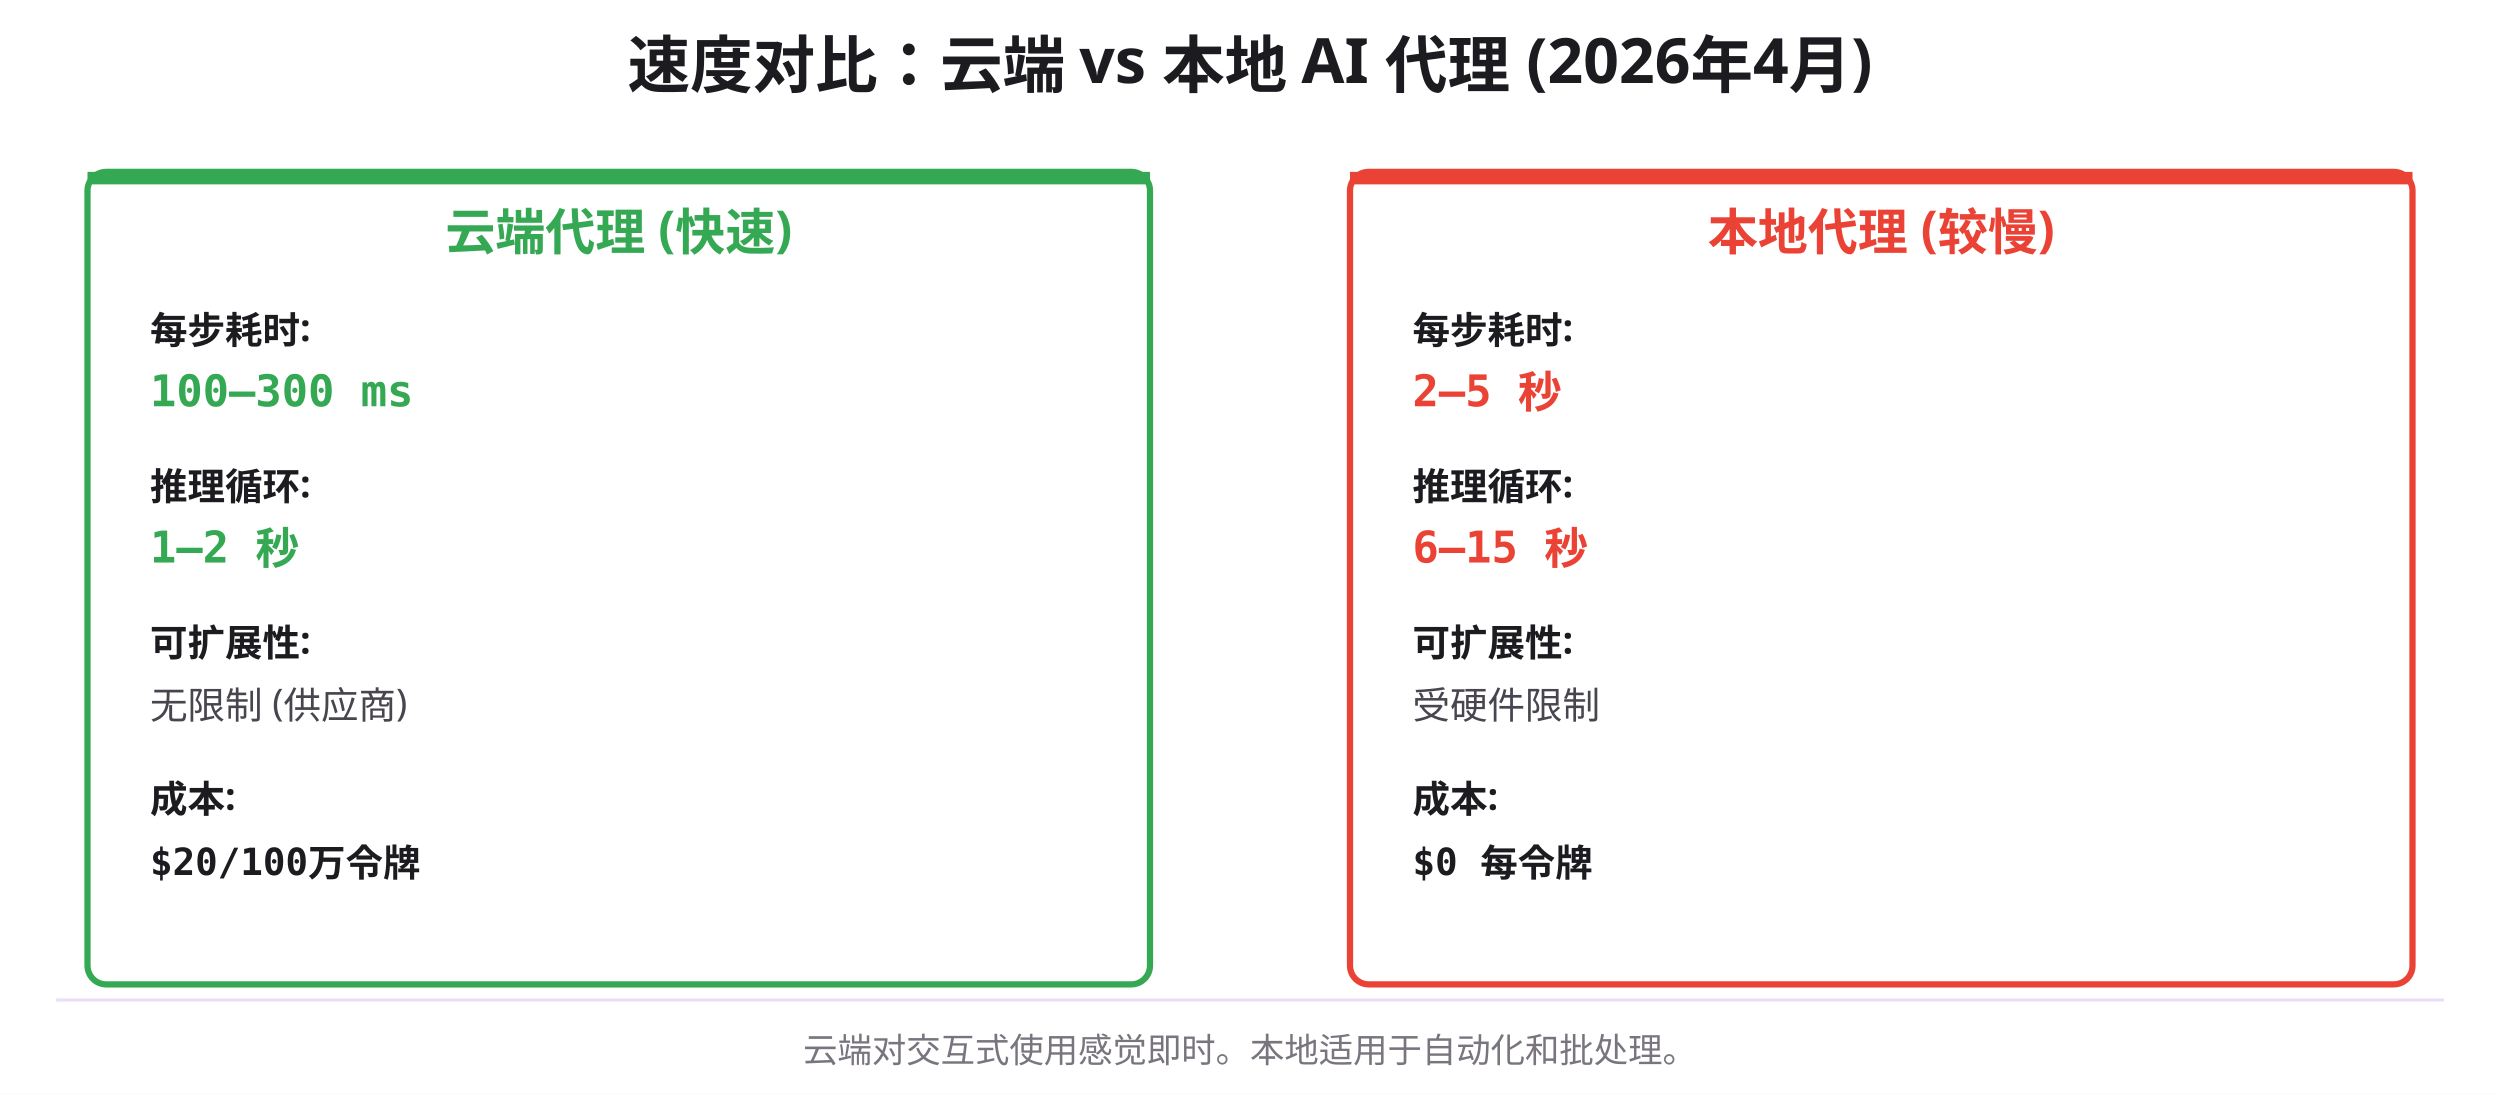
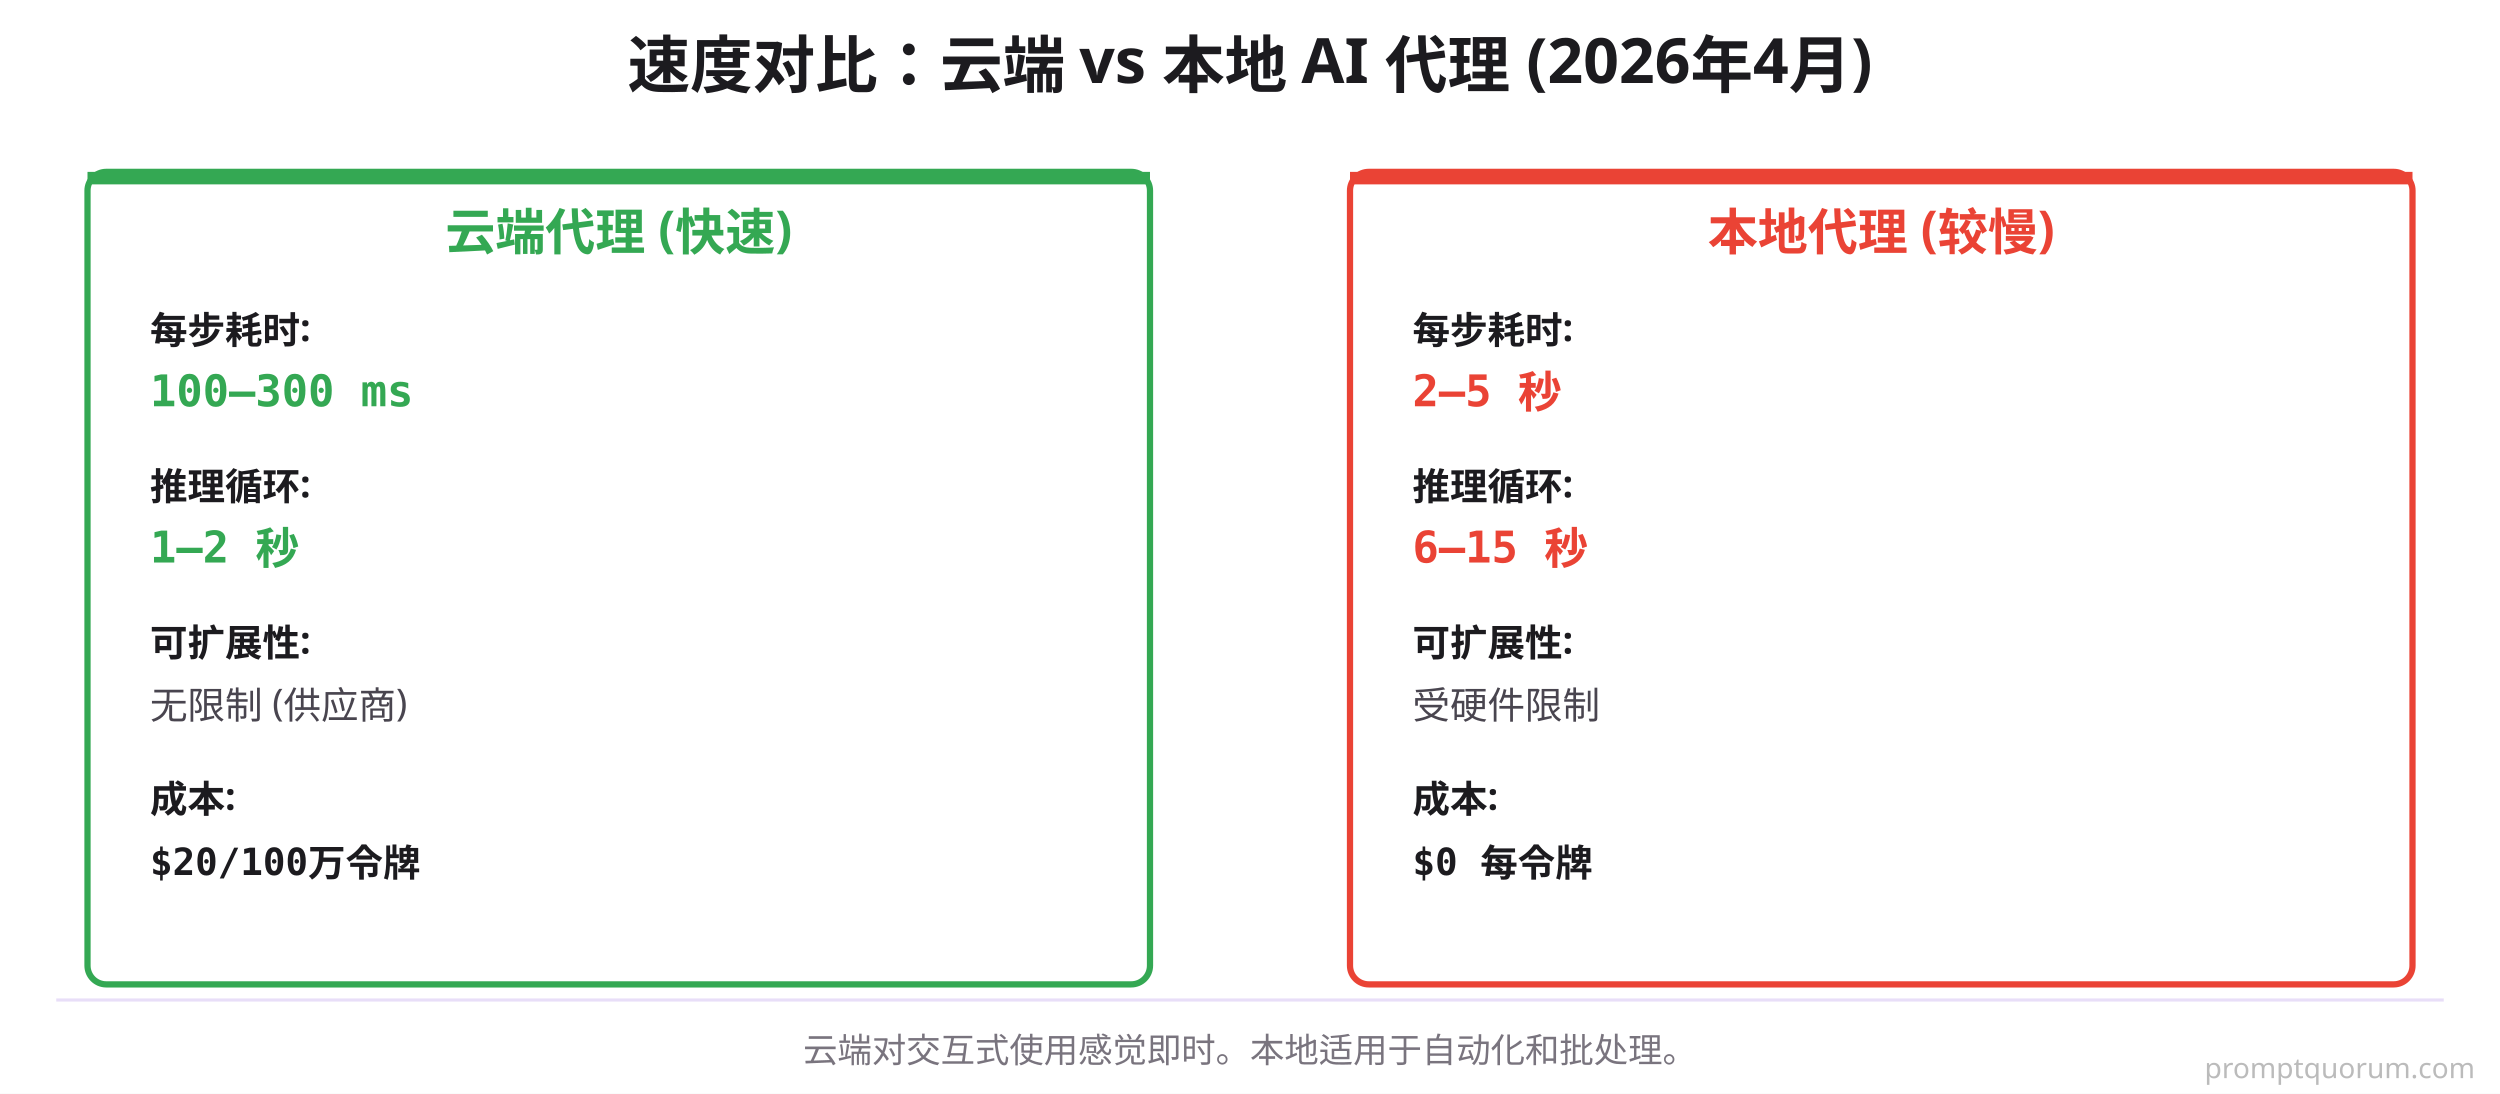
<svg xmlns="http://www.w3.org/2000/svg" viewBox="0 0 800 350">
  <rect width="800" height="350" fill="#FFFFFF" />
  <text x="400" y="28" font-size="20" font-weight="700" fill="#1C1B1F" text-anchor="middle" font-family="system-ui, sans-serif">速度对比：云端 vs 本地 AI 代理 (2026年4月)</text>
  <rect x="28" y="55" width="340" height="260" rx="6" fill="#FFFFFF" stroke="#34A853" stroke-width="2" />
  <rect x="28" y="55" width="340" height="4" rx="0" fill="#34A853" />
  <text x="198" y="80" font-size="16" font-weight="700" fill="#34A853" text-anchor="middle" font-family="system-ui, sans-serif">云端代理 (快速)</text>
  <text x="48" y="110" font-weight="700" fill="#1C1B1F" font-family="system-ui, sans-serif">每步耗时:</text>
  <text x="48" y="130" font-family="'SF Mono', Monaco, monospace" font-size="14" font-weight="700" fill="#34A853">100–300 ms</text>
  <text x="48" y="160" font-weight="700" fill="#1C1B1F" font-family="system-ui, sans-serif">推理循环:</text>
  <text x="48" y="180" font-family="'SF Mono', Monaco, monospace" font-size="14" font-weight="700" fill="#34A853">1–2 秒</text>
  <text x="48" y="210" font-weight="700" fill="#1C1B1F" font-family="system-ui, sans-serif">可扩展性:</text>
  <text x="48" y="230" font-size="12" fill="#49454F" font-family="system-ui, sans-serif">无限制 (供应商)</text>
  <text x="48" y="260" font-weight="700" fill="#1C1B1F" font-family="system-ui, sans-serif">成本:</text>
  <text x="48" y="280" font-family="'SF Mono', Monaco, monospace" font-size="12" font-weight="600" fill="#1C1B1F">$20/100万令牌</text>
  <rect x="432" y="55" width="340" height="260" rx="6" fill="#FFFFFF" stroke="#EA4335" stroke-width="2" />
  <rect x="432" y="55" width="340" height="4" rx="0" fill="#EA4335" />
  <text x="602" y="80" font-size="16" font-weight="700" fill="#EA4335" text-anchor="middle" font-family="system-ui, sans-serif">本地代理 (较慢)</text>
  <text x="452" y="110" font-weight="700" fill="#1C1B1F" font-family="system-ui, sans-serif">每步耗时:</text>
  <text x="452" y="130" font-family="'SF Mono', Monaco, monospace" font-size="14" font-weight="700" fill="#EA4335">2–5 秒</text>
  <text x="452" y="160" font-weight="700" fill="#1C1B1F" font-family="system-ui, sans-serif">推理循环:</text>
  <text x="452" y="180" font-family="'SF Mono', Monaco, monospace" font-size="14" font-weight="700" fill="#EA4335">6–15 秒</text>
  <text x="452" y="210" font-weight="700" fill="#1C1B1F" font-family="system-ui, sans-serif">可扩展性:</text>
  <text x="452" y="230" font-size="12" fill="#49454F" font-family="system-ui, sans-serif">受硬件限制</text>
  <text x="452" y="260" font-weight="700" fill="#1C1B1F" font-family="system-ui, sans-serif">成本:</text>
  <text x="452" y="280" font-family="'SF Mono', Monaco, monospace" font-size="12" font-weight="600" fill="#1C1B1F">$0 每令牌</text>
  <line x1="18" y1="320" x2="782" y2="320" stroke="#E8DEF8" stroke-width="1" />
  <text x="400" y="340" font-size="11" fill="#79747E" text-anchor="middle" font-family="system-ui, sans-serif">云端对交互式使用感觉即时。本地适用于自动化和批处理。</text>
+   <text x="792" y="345" font-family="system-ui,sans-serif" font-size="9" fill="#BBBBBB" text-anchor="end">promptquorum.com</text>
</svg>
